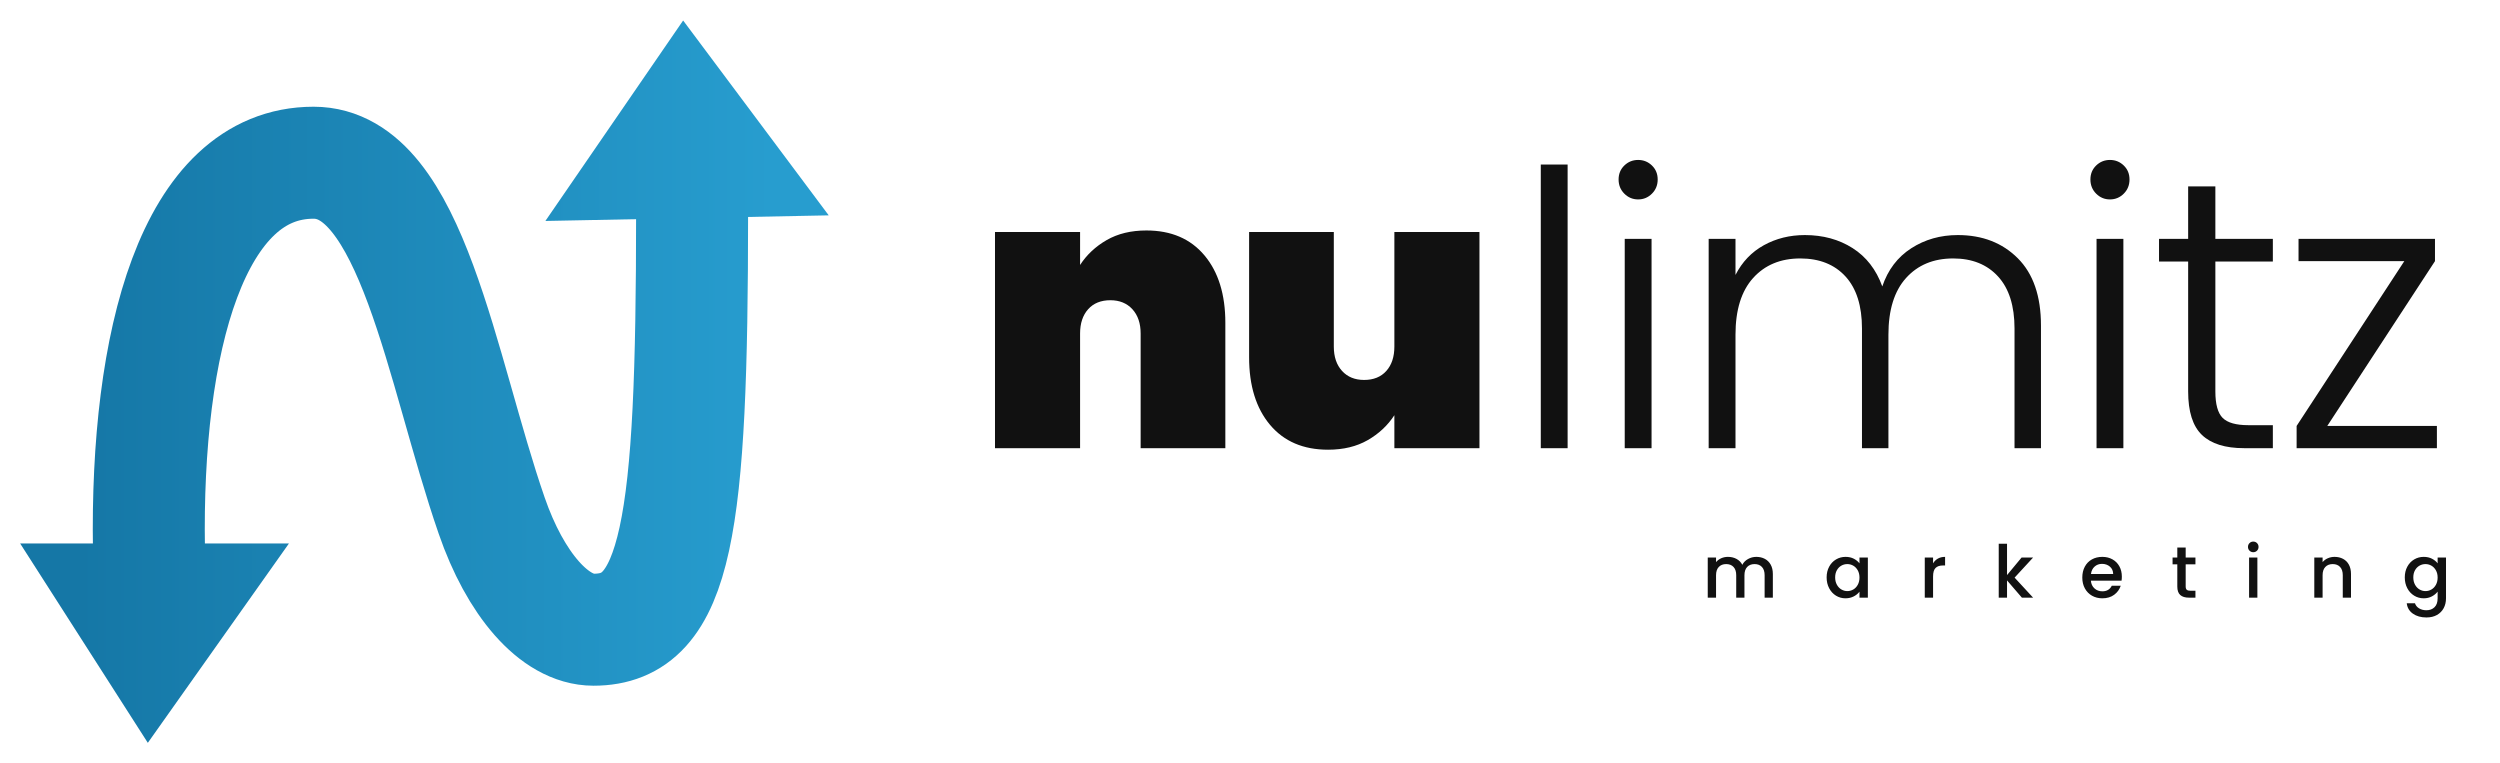
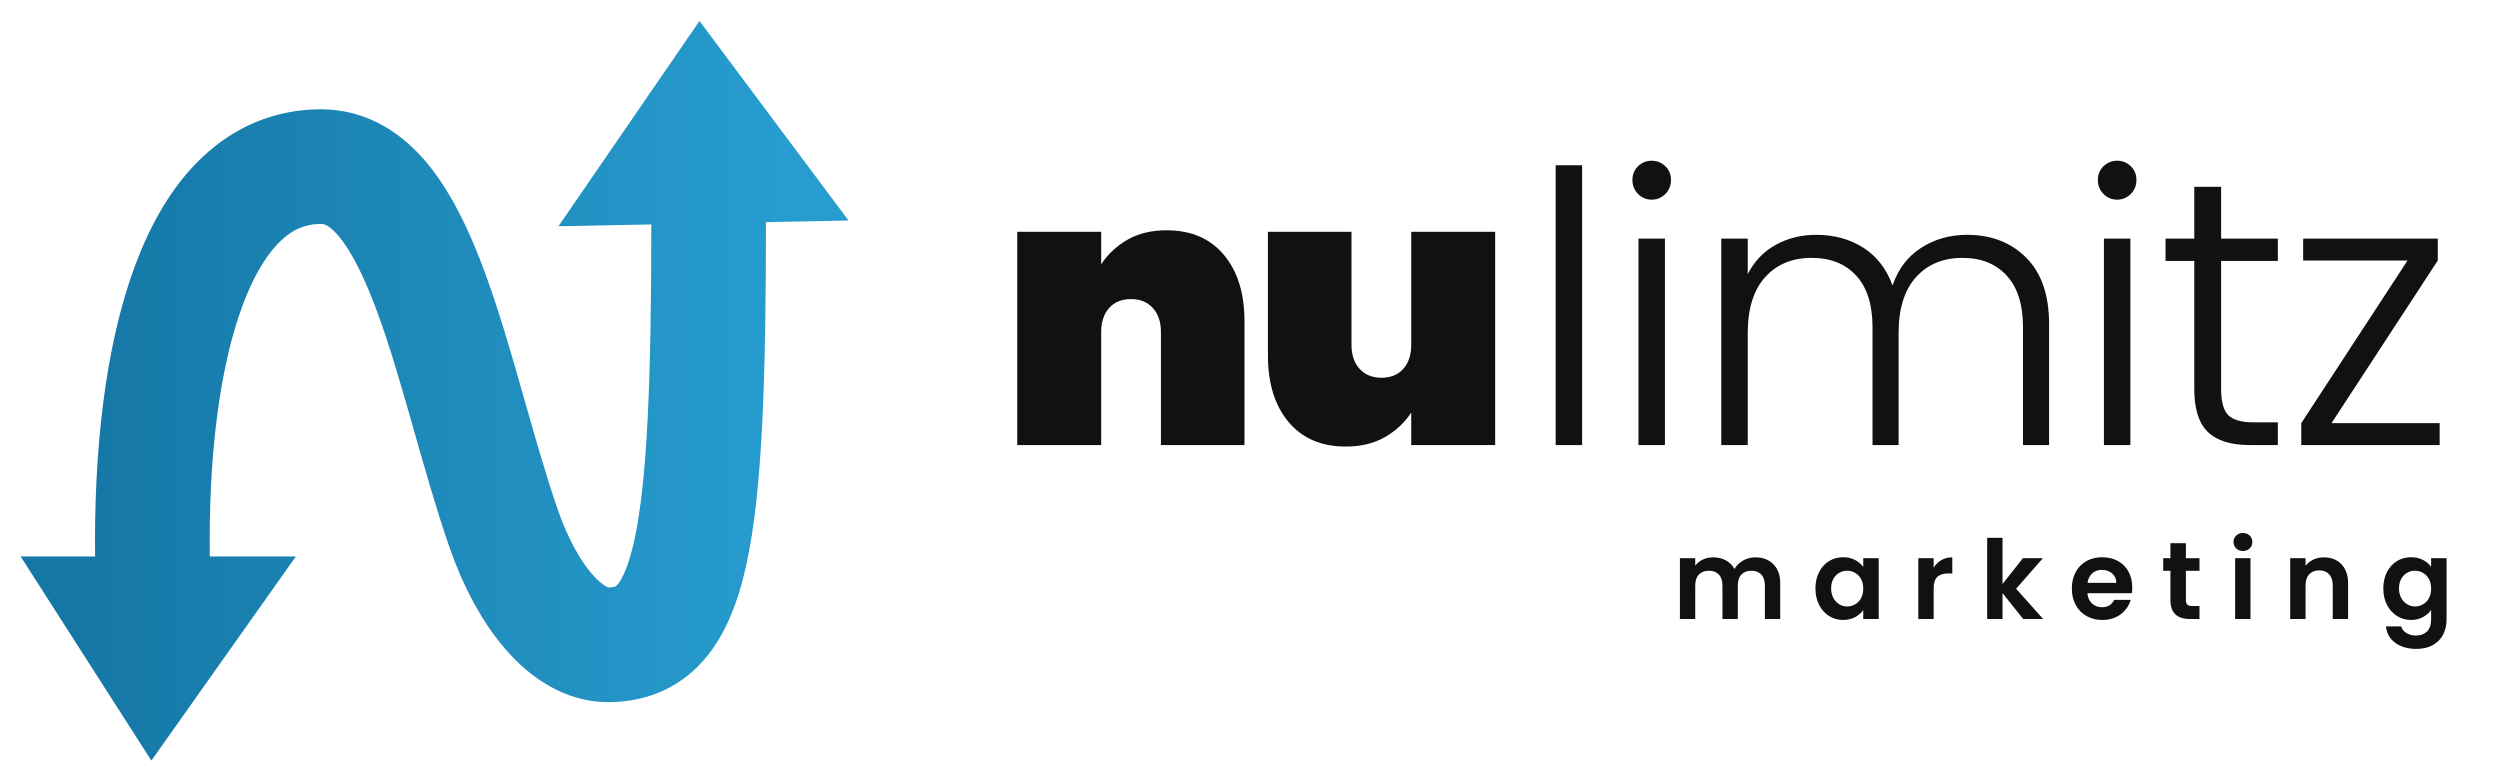
- <svg xmlns="http://www.w3.org/2000/svg" viewBox="0 0 984 300" width="984" height="300">
+ <svg xmlns="http://www.w3.org/2000/svg" viewBox="0 0 961 300" width="961" height="300">
  <svg x="0" y="0" width="335" height="300" viewBox="130 50 760 680">
    <defs>
      <linearGradient id="kg" gradientUnits="userSpaceOnUse" x1="200" y1="0" x2="820" y2="0">
        <stop offset="0" stop-color="#1577A6" />
        <stop offset="1" stop-color="#279DCF" />
      </linearGradient>
    </defs>
    <path d="M263 540 C260 355 302 195 410 195 C498 195 524 380 569 510 C590 571 625 612 660 612 C735 612 748 520 748 240" fill="none" stroke="url(#kg)" stroke-width="100" />
    <path d="M148 535 L388 535 L262 713 Z M617 247 L870 242 L740 68 Z" fill="url(#kg)" />
  </svg>
-   <svg x="369" y="33" width="614" height="234" viewBox="-20 20 814 310">
+   <svg x="369" y="33" width="592" height="234" viewBox="-20 20 814 322">
    <path fill="#111111" d="M130.2 144.6V210.0H86.0V150.2Q86.0 142.2 81.7 137.5Q77.4 132.8 70.2 132.8Q62.8 132.8 58.6 137.5Q54.4 142.2 54.4 150.2V210.0H10.0V97.2H54.4V114.4Q59.6 106.4 68.3 101.4Q77.0 96.4 89.0 96.4Q108.4 96.4 119.3 109.4Q130.2 122.4 130.2 144.6Z M262.8 97.2V210.0H218.4V192.8Q213.2 200.8 204.5 205.8Q195.8 210.8 183.8 210.8Q164.4 210.8 153.5 197.8Q142.6 184.8 142.6 162.6V97.2H186.8V157.0Q186.8 165.0 191.1 169.7Q195.4 174.4 202.6 174.4Q210.0 174.4 214.2 169.7Q218.4 165.0 218.4 157.0V97.2Z" />
    <path fill="#111111" d="M308.8 62.0V210.0H294.8V62.0Z M335.4 69.8Q335.4 65.4 338.4 62.5Q341.4 59.6 345.6 59.6Q349.8 59.6 352.8 62.5Q355.8 65.4 355.8 69.8Q355.8 74.2 352.8 77.2Q349.8 80.2 345.6 80.2Q341.4 80.2 338.4 77.2Q335.4 74.2 335.4 69.8ZM352.6 100.8V210.0H338.6V100.8Z M555.8 146.0V210.0H542.0V147.6Q542.0 129.8 533.4 120.4Q524.8 111.0 510.0 111.0Q494.6 111.0 485.4 121.2Q476.2 131.4 476.2 150.8V210.0H462.4V147.6Q462.4 129.8 453.8 120.4Q445.2 111.0 430.2 111.0Q414.8 111.0 405.6 121.2Q396.4 131.4 396.4 150.8V210.0H382.4V100.8H396.4V119.6Q401.6 109.4 411.2 104.1Q420.8 98.8 432.6 98.8Q446.8 98.8 457.5 105.6Q468.2 112.4 473 125.6Q477.4 112.6 488.1 105.7Q498.8 98.8 512.4 98.8Q531.6 98.8 543.7 110.9Q555.8 123.0 555.8 146.0Z M581.6 69.8Q581.6 65.4 584.6 62.5Q587.6 59.6 591.8 59.6Q596 59.6 599 62.5Q602 65.4 602 69.8Q602 74.2 599 77.2Q596 80.2 591.8 80.2Q587.6 80.2 584.6 77.2Q581.6 74.2 581.6 69.8ZM598.8 100.8V210.0H584.8V100.8Z M646.8 112.6V180.4Q646.8 190.4 650.6 194.2Q654.4 198.0 664.0 198.0H676.8V210.0H661.8Q647.0 210.0 639.8 203.1Q632.6 196.2 632.6 180.4V112.6H617.4V100.8H632.6V73.4H646.8V100.8H676.8V112.6Z M705.2 198.4H762.4V210.0H689.2V198.4L745.4 112.4H690.2V100.8H761.4V112.4Z" />
-     <path fill="#111111" d="M415.892 275.65V288.0H411.598V276.296Q411.598 273.484 410.192 271.983Q408.786 270.482 406.354 270.482Q403.922 270.482 402.497 271.983Q401.072 273.484 401.072 276.296V288.0H396.778V276.296Q396.778 273.484 395.372 271.983Q393.966 270.482 391.534 270.482Q389.102 270.482 387.677 271.983Q386.252 273.484 386.252 276.296V288.0H381.92V267.062H386.252V269.456Q387.316 268.164 388.95 267.442Q390.584 266.72 392.446 266.72Q394.954 266.72 396.93 267.784Q398.906 268.848 399.97 270.862Q400.92 268.962 402.934 267.841Q404.948 266.72 407.266 266.72Q409.736 266.72 411.693 267.746Q413.65 268.772 414.771 270.786Q415.892 272.8 415.892 275.65Z M453.838 266.72Q456.308 266.72 458.151 267.689Q459.994 268.658 461.096 270.102V267.062H465.466V288.0H461.096V284.884Q459.994 286.366 458.094 287.354Q456.194 288.342 453.762 288.342Q451.064 288.342 448.822 286.955Q446.58 285.568 445.269 283.079Q443.958 280.59 443.958 277.436Q443.958 274.282 445.269 271.85Q446.58 269.418 448.841 268.069Q451.102 266.72 453.838 266.72ZM454.75 270.482Q453.078 270.482 451.634 271.299Q450.19 272.116 449.297 273.693Q448.404 275.27 448.404 277.436Q448.404 279.602 449.297 281.236Q450.19 282.87 451.653 283.725Q453.116 284.58 454.75 284.58Q456.422 284.58 457.866 283.744Q459.31 282.908 460.203 281.293Q461.096 279.678 461.096 277.512Q461.096 275.346 460.203 273.75Q459.31 272.154 457.866 271.318Q456.422 270.482 454.75 270.482Z M505.768 266.72V271.204H504.666Q502.12 271.204 500.809 272.496Q499.498 273.788 499.498 276.98V288.0H495.166V267.062H499.498V270.102Q500.448 268.506 502.025 267.613Q503.602 266.72 505.768 266.72Z M542.042 277.55 551.694 288.0H545.842L538.09 278.994V288.0H533.758V259.88H538.09V276.22L545.69 267.062H551.694Z M597.848 279.146H581.85Q582.04 281.654 583.712 283.174Q585.384 284.694 587.816 284.694Q591.312 284.694 592.756 281.768H597.43Q596.48 284.656 593.991 286.499Q591.502 288.342 587.816 288.342Q584.814 288.342 582.439 286.993Q580.064 285.644 578.715 283.193Q577.366 280.742 577.366 277.512Q577.366 274.282 578.677 271.831Q579.988 269.38 582.363 268.05Q584.738 266.72 587.816 266.72Q590.78 266.72 593.098 268.012Q595.416 269.304 596.708 271.641Q598 273.978 598 277.018Q598 278.196 597.848 279.146ZM593.478 275.65Q593.44 273.256 591.768 271.812Q590.096 270.368 587.626 270.368Q585.384 270.368 583.788 271.793Q582.192 273.218 581.888 275.65Z M631.31 270.596V282.186Q631.31 283.364 631.861 283.877Q632.412 284.39 633.742 284.39H636.402V288.0H632.982Q630.056 288.0 628.498 286.632Q626.94 285.264 626.94 282.186V270.596H624.47V267.062H626.94V261.856H631.31V267.062H636.402V270.596Z M663.822 261.514Q663.822 260.336 664.62 259.538Q665.418 258.74 666.596 258.74Q667.736 258.74 668.534 259.538Q669.332 260.336 669.332 261.514Q669.332 262.692 668.534 263.49Q667.736 264.288 666.596 264.288Q665.418 264.288 664.62 263.49Q663.822 262.692 663.822 261.514ZM668.724 267.062V288.0H664.392V267.062Z M717.576 275.65V288.0H713.282V276.296Q713.282 273.484 711.876 271.983Q710.47 270.482 708.038 270.482Q705.606 270.482 704.181 271.983Q702.756 273.484 702.756 276.296V288.0H698.424V267.062H702.756V269.456Q703.82 268.164 705.473 267.442Q707.126 266.72 708.988 266.72Q711.458 266.72 713.415 267.746Q715.372 268.772 716.474 270.786Q717.576 272.8 717.576 275.65Z M762.78 270.102V267.062H767.15V288.342Q767.15 291.23 765.934 293.491Q764.718 295.752 762.419 297.044Q760.12 298.336 756.928 298.336Q752.672 298.336 749.86 296.341Q747.048 294.346 746.668 290.926H750.962Q751.456 292.56 753.071 293.567Q754.686 294.574 756.928 294.574Q759.55 294.574 761.165 292.978Q762.78 291.382 762.78 288.342V284.846Q761.678 286.328 759.797 287.335Q757.916 288.342 755.522 288.342Q752.786 288.342 750.525 286.955Q748.264 285.568 746.953 283.079Q745.642 280.59 745.642 277.436Q745.642 274.282 746.953 271.85Q748.264 269.418 750.525 268.069Q752.786 266.72 755.522 266.72Q757.954 266.72 759.835 267.689Q761.716 268.658 762.78 270.102ZM756.434 270.482Q754.762 270.482 753.318 271.299Q751.874 272.116 750.981 273.693Q750.088 275.27 750.088 277.436Q750.088 279.602 750.981 281.236Q751.874 282.87 753.337 283.725Q754.8 284.58 756.434 284.58Q758.106 284.58 759.55 283.744Q760.994 282.908 761.887 281.293Q762.78 279.678 762.78 277.512Q762.78 275.346 761.887 273.75Q760.994 272.154 759.55 271.318Q758.106 270.482 756.434 270.482Z" />
+     <path fill="#111111" d="M413.584 283.15V302.0H405.464V284.252Q405.464 280.482 403.55 278.481Q401.636 276.48 398.33 276.48Q395.024 276.48 393.081 278.481Q391.138 280.482 391.138 284.252V302.0H383.018V284.252Q383.018 280.482 381.104 278.481Q379.19 276.48 375.884 276.48Q372.52 276.48 370.577 278.481Q368.634 280.482 368.634 284.252V302.0H360.514V269.868H368.634V273.754Q370.2 271.724 372.665 270.564Q375.13 269.404 378.088 269.404Q381.858 269.404 384.816 270.999Q387.774 272.594 389.398 275.552Q390.964 272.768 393.951 271.086Q396.938 269.404 400.418 269.404Q406.334 269.404 409.959 273.029Q413.584 276.654 413.584 283.15Z M446.884 269.346Q450.48 269.346 453.177 270.796Q455.874 272.246 457.498 274.45V269.868H465.676V302.0H457.498V297.302Q455.932 299.564 453.177 301.043Q450.422 302.522 446.826 302.522Q442.766 302.522 439.431 300.434Q436.096 298.346 434.153 294.547Q432.21 290.748 432.21 285.818Q432.21 280.946 434.153 277.176Q436.096 273.406 439.431 271.376Q442.766 269.346 446.884 269.346ZM448.972 276.48Q446.71 276.48 444.796 277.582Q442.882 278.684 441.693 280.801Q440.504 282.918 440.504 285.818Q440.504 288.718 441.693 290.893Q442.882 293.068 444.825 294.228Q446.768 295.388 448.972 295.388Q451.234 295.388 453.206 294.257Q455.178 293.126 456.338 291.009Q457.498 288.892 457.498 285.934Q457.498 282.976 456.338 280.859Q455.178 278.742 453.206 277.611Q451.234 276.48 448.972 276.48Z M504.602 269.404V277.93H502.456Q498.628 277.93 496.685 279.728Q494.742 281.526 494.742 285.992V302.0H486.622V269.868H494.742V274.856Q496.308 272.304 498.831 270.854Q501.354 269.404 504.602 269.404Z M542.078 302.0 531.174 288.312V302.0H523.054V259.08H531.174V283.498L541.962 269.868H552.518L538.366 285.992L552.634 302.0Z M599.564 288.37H576.074Q576.364 291.85 578.51 293.822Q580.656 295.794 583.788 295.794Q588.312 295.794 590.226 291.908H598.984Q597.592 296.548 593.648 299.535Q589.704 302.522 583.962 302.522Q579.322 302.522 575.639 300.463Q571.956 298.404 569.897 294.634Q567.838 290.864 567.838 285.934Q567.838 280.946 569.868 277.176Q571.898 273.406 575.552 271.376Q579.206 269.346 583.962 269.346Q588.544 269.346 592.169 271.318Q595.794 273.29 597.795 276.915Q599.796 280.54 599.796 285.238Q599.796 286.978 599.564 288.37ZM591.386 282.918Q591.328 279.786 589.124 277.901Q586.92 276.016 583.73 276.016Q580.714 276.016 578.655 277.843Q576.596 279.67 576.132 282.918Z M628.166 276.538V292.082Q628.166 293.706 628.949 294.431Q629.732 295.156 631.588 295.156H635.358V302.0H630.254Q619.988 302.0 619.988 292.024V276.538H616.16V269.868H619.988V261.922H628.166V269.868H635.358V276.538Z M653.346 261.284Q653.346 259.254 654.767 257.891Q656.188 256.528 658.334 256.528Q660.48 256.528 661.901 257.891Q663.322 259.254 663.322 261.284Q663.322 263.314 661.901 264.677Q660.48 266.04 658.334 266.04Q656.188 266.04 654.767 264.677Q653.346 263.314 653.346 261.284ZM662.336 269.868V302.0H654.216V269.868Z M713.964 283.15V302.0H705.844V284.252Q705.844 280.424 703.93 278.365Q702.016 276.306 698.71 276.306Q695.346 276.306 693.403 278.365Q691.46 280.424 691.46 284.252V302.0H683.34V269.868H691.46V273.87Q693.084 271.782 695.607 270.593Q698.13 269.404 701.146 269.404Q706.888 269.404 710.426 273.029Q713.964 276.654 713.964 283.15Z M757.878 274.45V269.868H766.056V302.232Q766.056 306.698 764.258 310.207Q762.46 313.716 758.864 315.775Q755.268 317.834 750.164 317.834Q743.32 317.834 738.941 314.644Q734.562 311.454 733.982 305.944H742.044Q742.682 308.148 744.799 309.453Q746.916 310.758 749.932 310.758Q753.47 310.758 755.674 308.641Q757.878 306.524 757.878 302.232V297.244Q756.312 299.506 753.557 301.014Q750.802 302.522 747.264 302.522Q743.204 302.522 739.84 300.434Q736.476 298.346 734.533 294.547Q732.59 290.748 732.59 285.818Q732.59 280.946 734.533 277.176Q736.476 273.406 739.811 271.376Q743.146 269.346 747.264 269.346Q750.86 269.346 753.586 270.767Q756.312 272.188 757.878 274.45ZM749.352 276.48Q747.09 276.48 745.176 277.582Q743.262 278.684 742.073 280.801Q740.884 282.918 740.884 285.818Q740.884 288.718 742.073 290.893Q743.262 293.068 745.205 294.228Q747.148 295.388 749.352 295.388Q751.614 295.388 753.586 294.257Q755.558 293.126 756.718 291.009Q757.878 288.892 757.878 285.934Q757.878 282.976 756.718 280.859Q755.558 278.742 753.586 277.611Q751.614 276.48 749.352 276.48Z" />
  </svg>
</svg>
